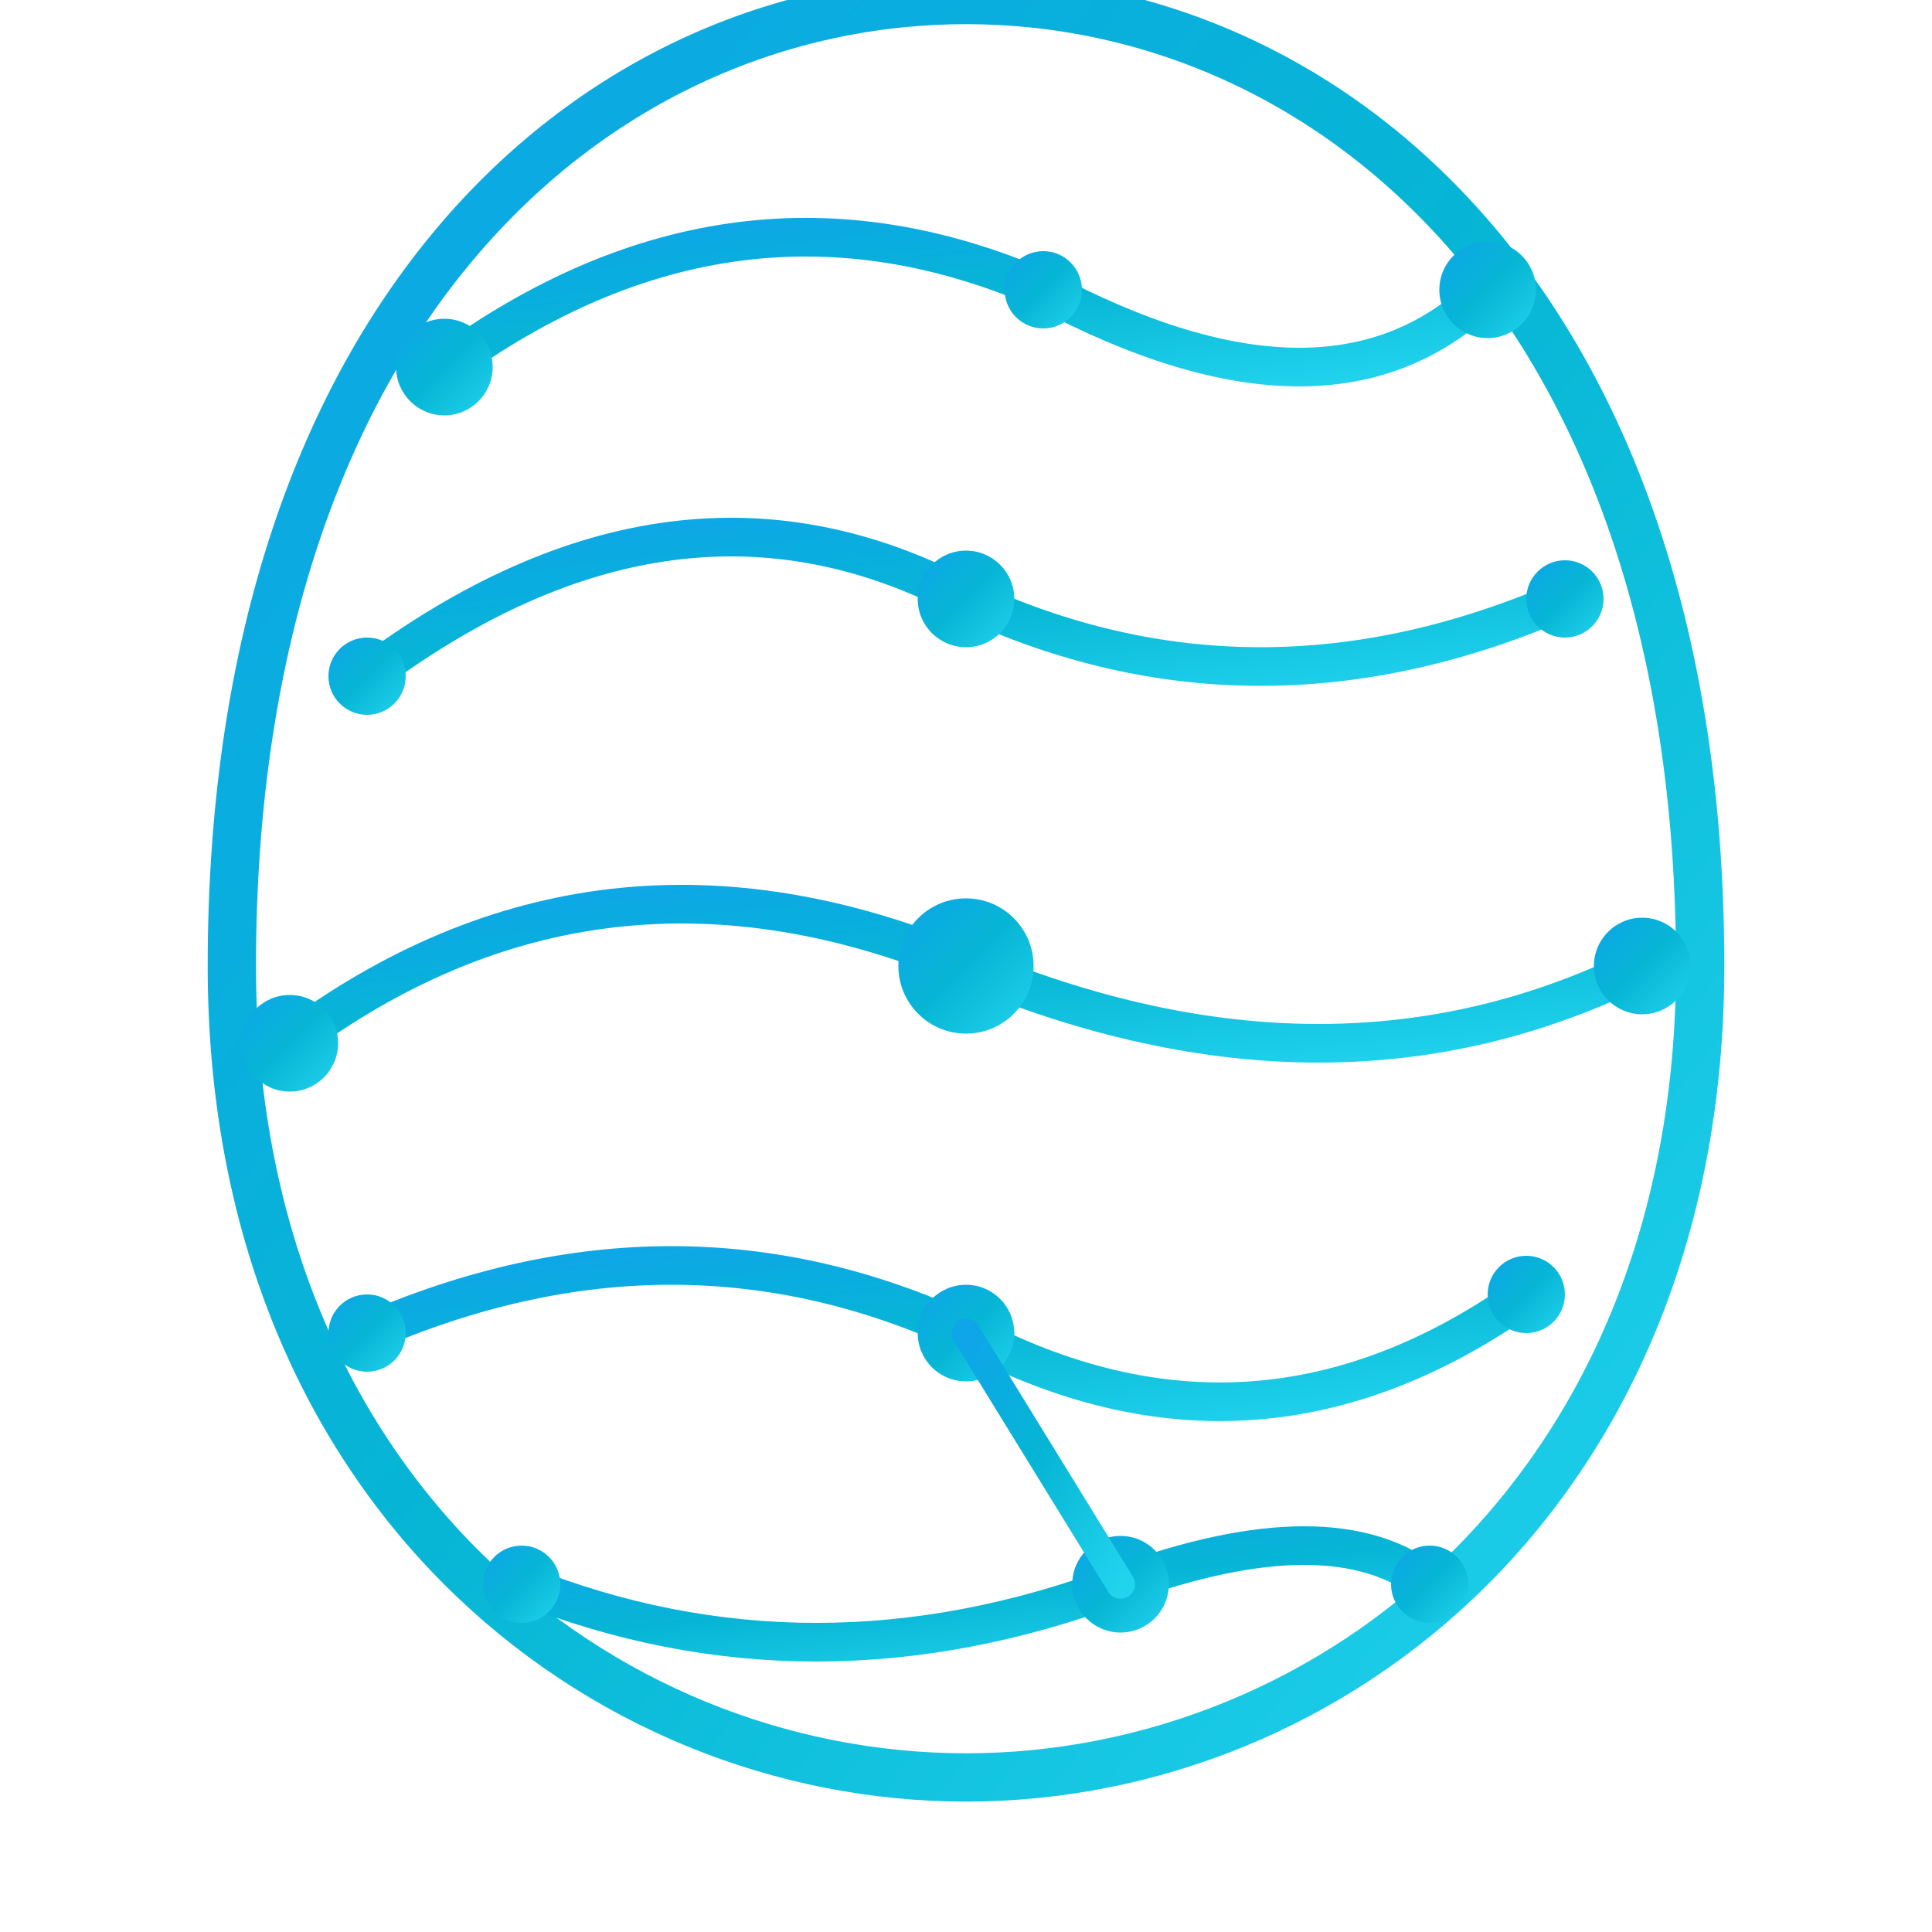
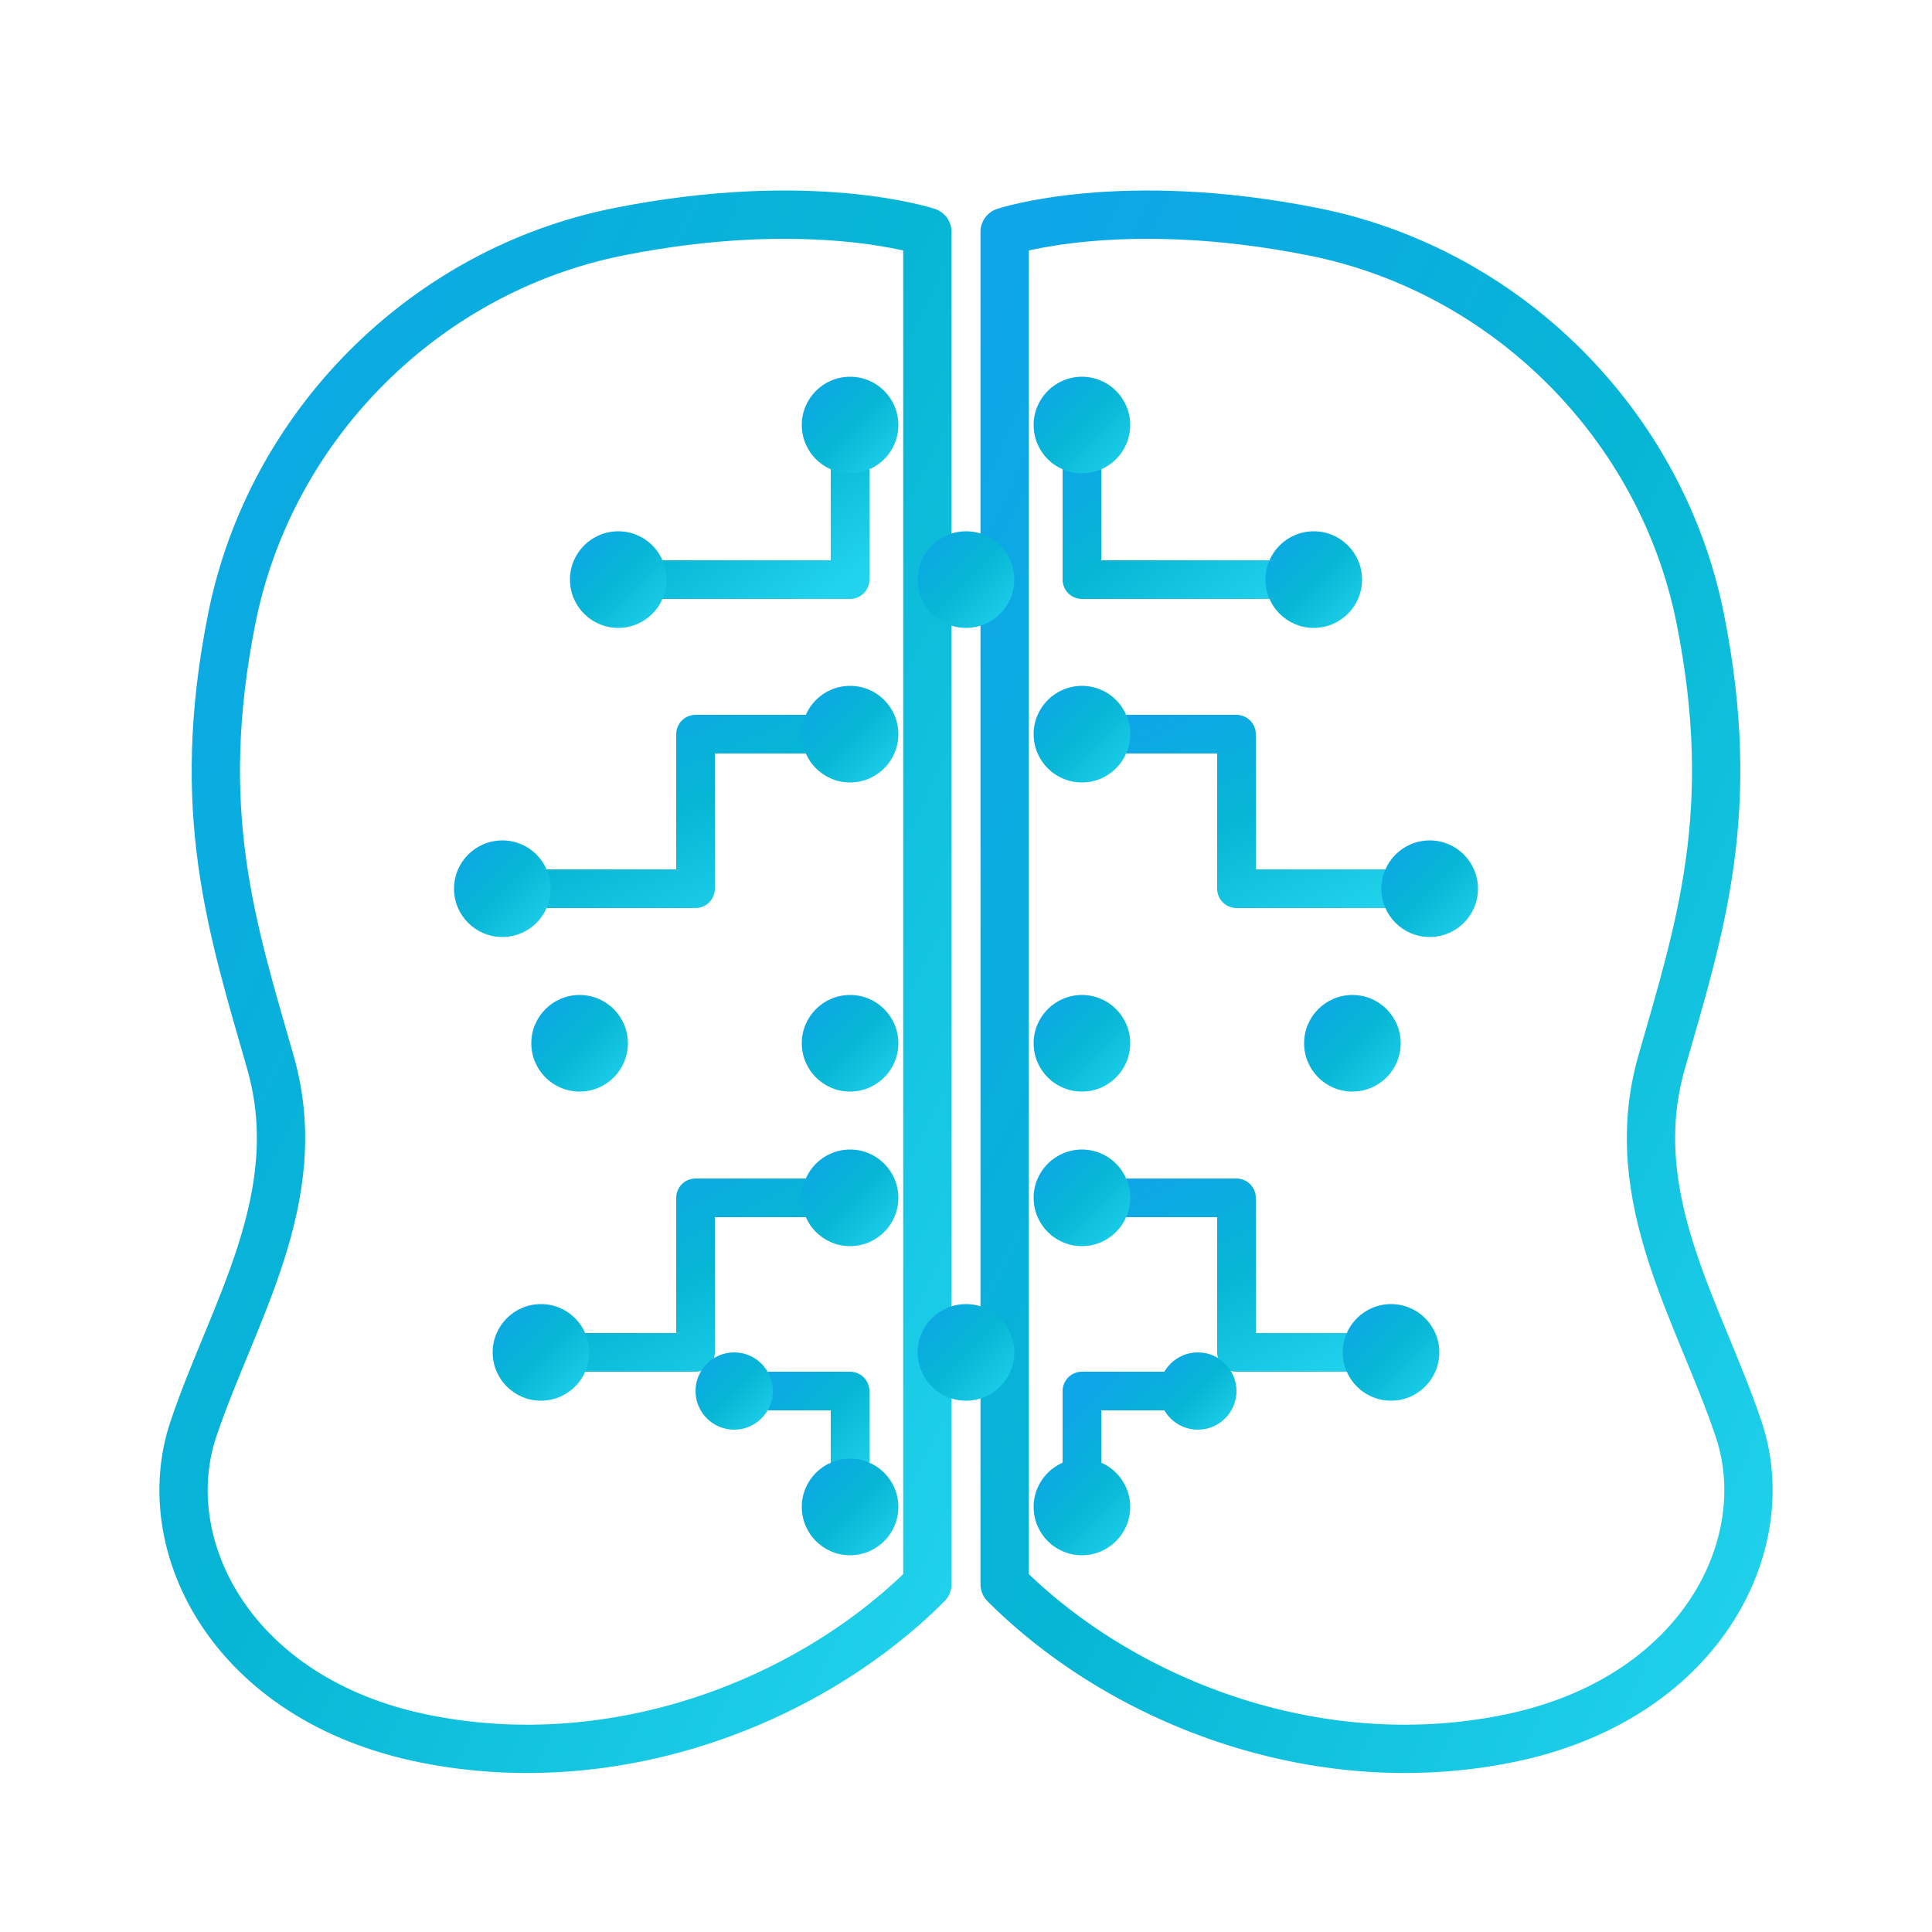
<svg xmlns="http://www.w3.org/2000/svg" viewBox="0 0 100 100" fill="none">
  <defs>
    <linearGradient id="cortecGradient" x1="0%" y1="0%" x2="100%" y2="100%">
      <stop offset="0%" stop-color="#0ea5e9" />
      <stop offset="50%" stop-color="#06b6d4" />
      <stop offset="100%" stop-color="#22d3ee" />
    </linearGradient>
  </defs>
  <g transform="translate(50, 50)">
-     <path d="M-38 0              C-38 -34, -19 -50, 0 -50              C19 -50, 38 -34, 38 0              C38 27, 19 42, 0 42              C-19 42, -38 27, -38 0Z" stroke="url(#cortecGradient)" stroke-width="2.5" fill="none" />
-     <path d="M-27 -31 Q-12 -42, 4 -35 Q19 -27, 27 -35" stroke="url(#cortecGradient)" stroke-width="2" fill="none" stroke-linecap="round" />
-     <path d="M-31 -15 Q-15 -27, 0 -19 Q15 -12, 31 -19" stroke="url(#cortecGradient)" stroke-width="2" fill="none" stroke-linecap="round" />
-     <path d="M-35 4 Q-19 -8, 0 0 Q19 8, 35 0" stroke="url(#cortecGradient)" stroke-width="2" fill="none" stroke-linecap="round" />
-     <path d="M-31 19 Q-15 12, 0 19 Q15 27, 29 17" stroke="url(#cortecGradient)" stroke-width="2" fill="none" stroke-linecap="round" />
-     <path d="M-23 32 Q-8 38, 8 32 Q19 28, 24 32" stroke="url(#cortecGradient)" stroke-width="2" fill="none" stroke-linecap="round" />
-     <circle cx="-27" cy="-31" r="2.5" fill="url(#cortecGradient)" />
-     <circle cx="4" cy="-35" r="2" fill="url(#cortecGradient)" />
-     <circle cx="27" cy="-35" r="2.5" fill="url(#cortecGradient)" />
-     <circle cx="-31" cy="-15" r="2" fill="url(#cortecGradient)" />
-     <circle cx="0" cy="-19" r="2.5" fill="url(#cortecGradient)" />
-     <circle cx="31" cy="-19" r="2" fill="url(#cortecGradient)" />
-     <circle cx="-35" cy="4" r="2.5" fill="url(#cortecGradient)" />
-     <circle cx="0" cy="0" r="3.5" fill="url(#cortecGradient)" />
-     <circle cx="35" cy="0" r="2.5" fill="url(#cortecGradient)" />
-     <circle cx="-31" cy="19" r="2" fill="url(#cortecGradient)" />
-     <circle cx="0" cy="19" r="2.5" fill="url(#cortecGradient)" />
-     <circle cx="29" cy="17" r="2" fill="url(#cortecGradient)" />
-     <circle cx="-23" cy="32" r="2" fill="url(#cortecGradient)" />
-     <circle cx="8" cy="32" r="2.5" fill="url(#cortecGradient)" />
-     <circle cx="24" cy="32" r="2" fill="url(#cortecGradient)" />
-     <line x1="0" y1="-35" x2="0" y2="-19" stroke="url(#cortecGradient)" stroke-width="1.5" stroke-linecap="round" />
-     <line x1="0" y1="-19" x2="0" y2="0" stroke="url(#cortecGradient)" stroke-width="1.5" stroke-linecap="round" />
-     <line x1="0" y1="0" x2="0" y2="19" stroke="url(#cortecGradient)" stroke-width="1.5" stroke-linecap="round" />
-     <line x1="0" y1="19" x2="8" y2="32" stroke="url(#cortecGradient)" stroke-width="1.5" stroke-linecap="round" />
+     <path d="M-2 -38              C-2 -38, -8 -40, -18 -38              C-28 -36, -36 -28, -38 -18              C-40 -8, -38 -2, -36 5              C-34 12, -38 18, -40 24              C-42 30, -38 38, -28 40              C-18 42, -8 38, -2 32              L-2 -38Z" stroke="url(#cortecGradient)" stroke-width="2.5" fill="none" stroke-linecap="round" stroke-linejoin="round" />
+     <path d="M2 -38              C2 -38, 8 -40, 18 -38              C28 -36, 36 -28, 38 -18              C40 -8, 38 -2, 36 5              C34 12, 38 18, 40 24              C42 30, 38 38, 28 40              C18 42, 8 38, 2 32              L2 -38Z" stroke="url(#cortecGradient)" stroke-width="2.5" fill="none" stroke-linecap="round" stroke-linejoin="round" />
+     <line x1="0" y1="-32" x2="0" y2="-20" stroke="url(#cortecGradient)" stroke-width="2" stroke-linecap="round" />
+     <line x1="0" y1="20" x2="0" y2="32" stroke="url(#cortecGradient)" stroke-width="2" stroke-linecap="round" />
+     <path d="M-6 -28 L-6 -20 L-18 -20" stroke="url(#cortecGradient)" stroke-width="2" fill="none" stroke-linecap="round" stroke-linejoin="round" />
+     <circle cx="-6" cy="-28" r="2.5" fill="url(#cortecGradient)" />
+     <circle cx="-18" cy="-20" r="2.5" fill="url(#cortecGradient)" />
+     <path d="M-6 -12 L-14 -12 L-14 -4 L-24 -4" stroke="url(#cortecGradient)" stroke-width="2" fill="none" stroke-linecap="round" stroke-linejoin="round" />
+     <circle cx="-6" cy="-12" r="2.5" fill="url(#cortecGradient)" />
+     <circle cx="-24" cy="-4" r="2.5" fill="url(#cortecGradient)" />
+     <path d="M-6 4 L-20 4" stroke="url(#cortecGradient)" stroke-width="2" fill="none" stroke-linecap="round" />
+     <circle cx="-6" cy="4" r="2.5" fill="url(#cortecGradient)" />
+     <circle cx="-20" cy="4" r="2.5" fill="url(#cortecGradient)" />
+     <path d="M-6 12 L-14 12 L-14 20 L-22 20" stroke="url(#cortecGradient)" stroke-width="2" fill="none" stroke-linecap="round" stroke-linejoin="round" />
+     <circle cx="-6" cy="12" r="2.5" fill="url(#cortecGradient)" />
+     <circle cx="-22" cy="20" r="2.5" fill="url(#cortecGradient)" />
+     <path d="M-6 28 L-6 22 L-12 22" stroke="url(#cortecGradient)" stroke-width="2" fill="none" stroke-linecap="round" stroke-linejoin="round" />
+     <circle cx="-6" cy="28" r="2.5" fill="url(#cortecGradient)" />
+     <circle cx="-12" cy="22" r="2" fill="url(#cortecGradient)" />
+     <path d="M6 -28 L6 -20 L18 -20" stroke="url(#cortecGradient)" stroke-width="2" fill="none" stroke-linecap="round" stroke-linejoin="round" />
+     <circle cx="6" cy="-28" r="2.5" fill="url(#cortecGradient)" />
+     <circle cx="18" cy="-20" r="2.5" fill="url(#cortecGradient)" />
+     <path d="M6 -12 L14 -12 L14 -4 L24 -4" stroke="url(#cortecGradient)" stroke-width="2" fill="none" stroke-linecap="round" stroke-linejoin="round" />
+     <circle cx="6" cy="-12" r="2.5" fill="url(#cortecGradient)" />
+     <circle cx="24" cy="-4" r="2.5" fill="url(#cortecGradient)" />
+     <path d="M6 4 L20 4" stroke="url(#cortecGradient)" stroke-width="2" fill="none" stroke-linecap="round" />
+     <circle cx="6" cy="4" r="2.5" fill="url(#cortecGradient)" />
+     <circle cx="20" cy="4" r="2.5" fill="url(#cortecGradient)" />
+     <path d="M6 12 L14 12 L14 20 L22 20" stroke="url(#cortecGradient)" stroke-width="2" fill="none" stroke-linecap="round" stroke-linejoin="round" />
+     <circle cx="6" cy="12" r="2.5" fill="url(#cortecGradient)" />
+     <circle cx="22" cy="20" r="2.5" fill="url(#cortecGradient)" />
+     <path d="M6 28 L6 22 L12 22" stroke="url(#cortecGradient)" stroke-width="2" fill="none" stroke-linecap="round" stroke-linejoin="round" />
+     <circle cx="6" cy="28" r="2.5" fill="url(#cortecGradient)" />
+     <circle cx="12" cy="22" r="2" fill="url(#cortecGradient)" />
+     <circle cx="0" cy="-20" r="2.5" fill="url(#cortecGradient)" />
+     <circle cx="0" cy="20" r="2.5" fill="url(#cortecGradient)" />
  </g>
</svg>
